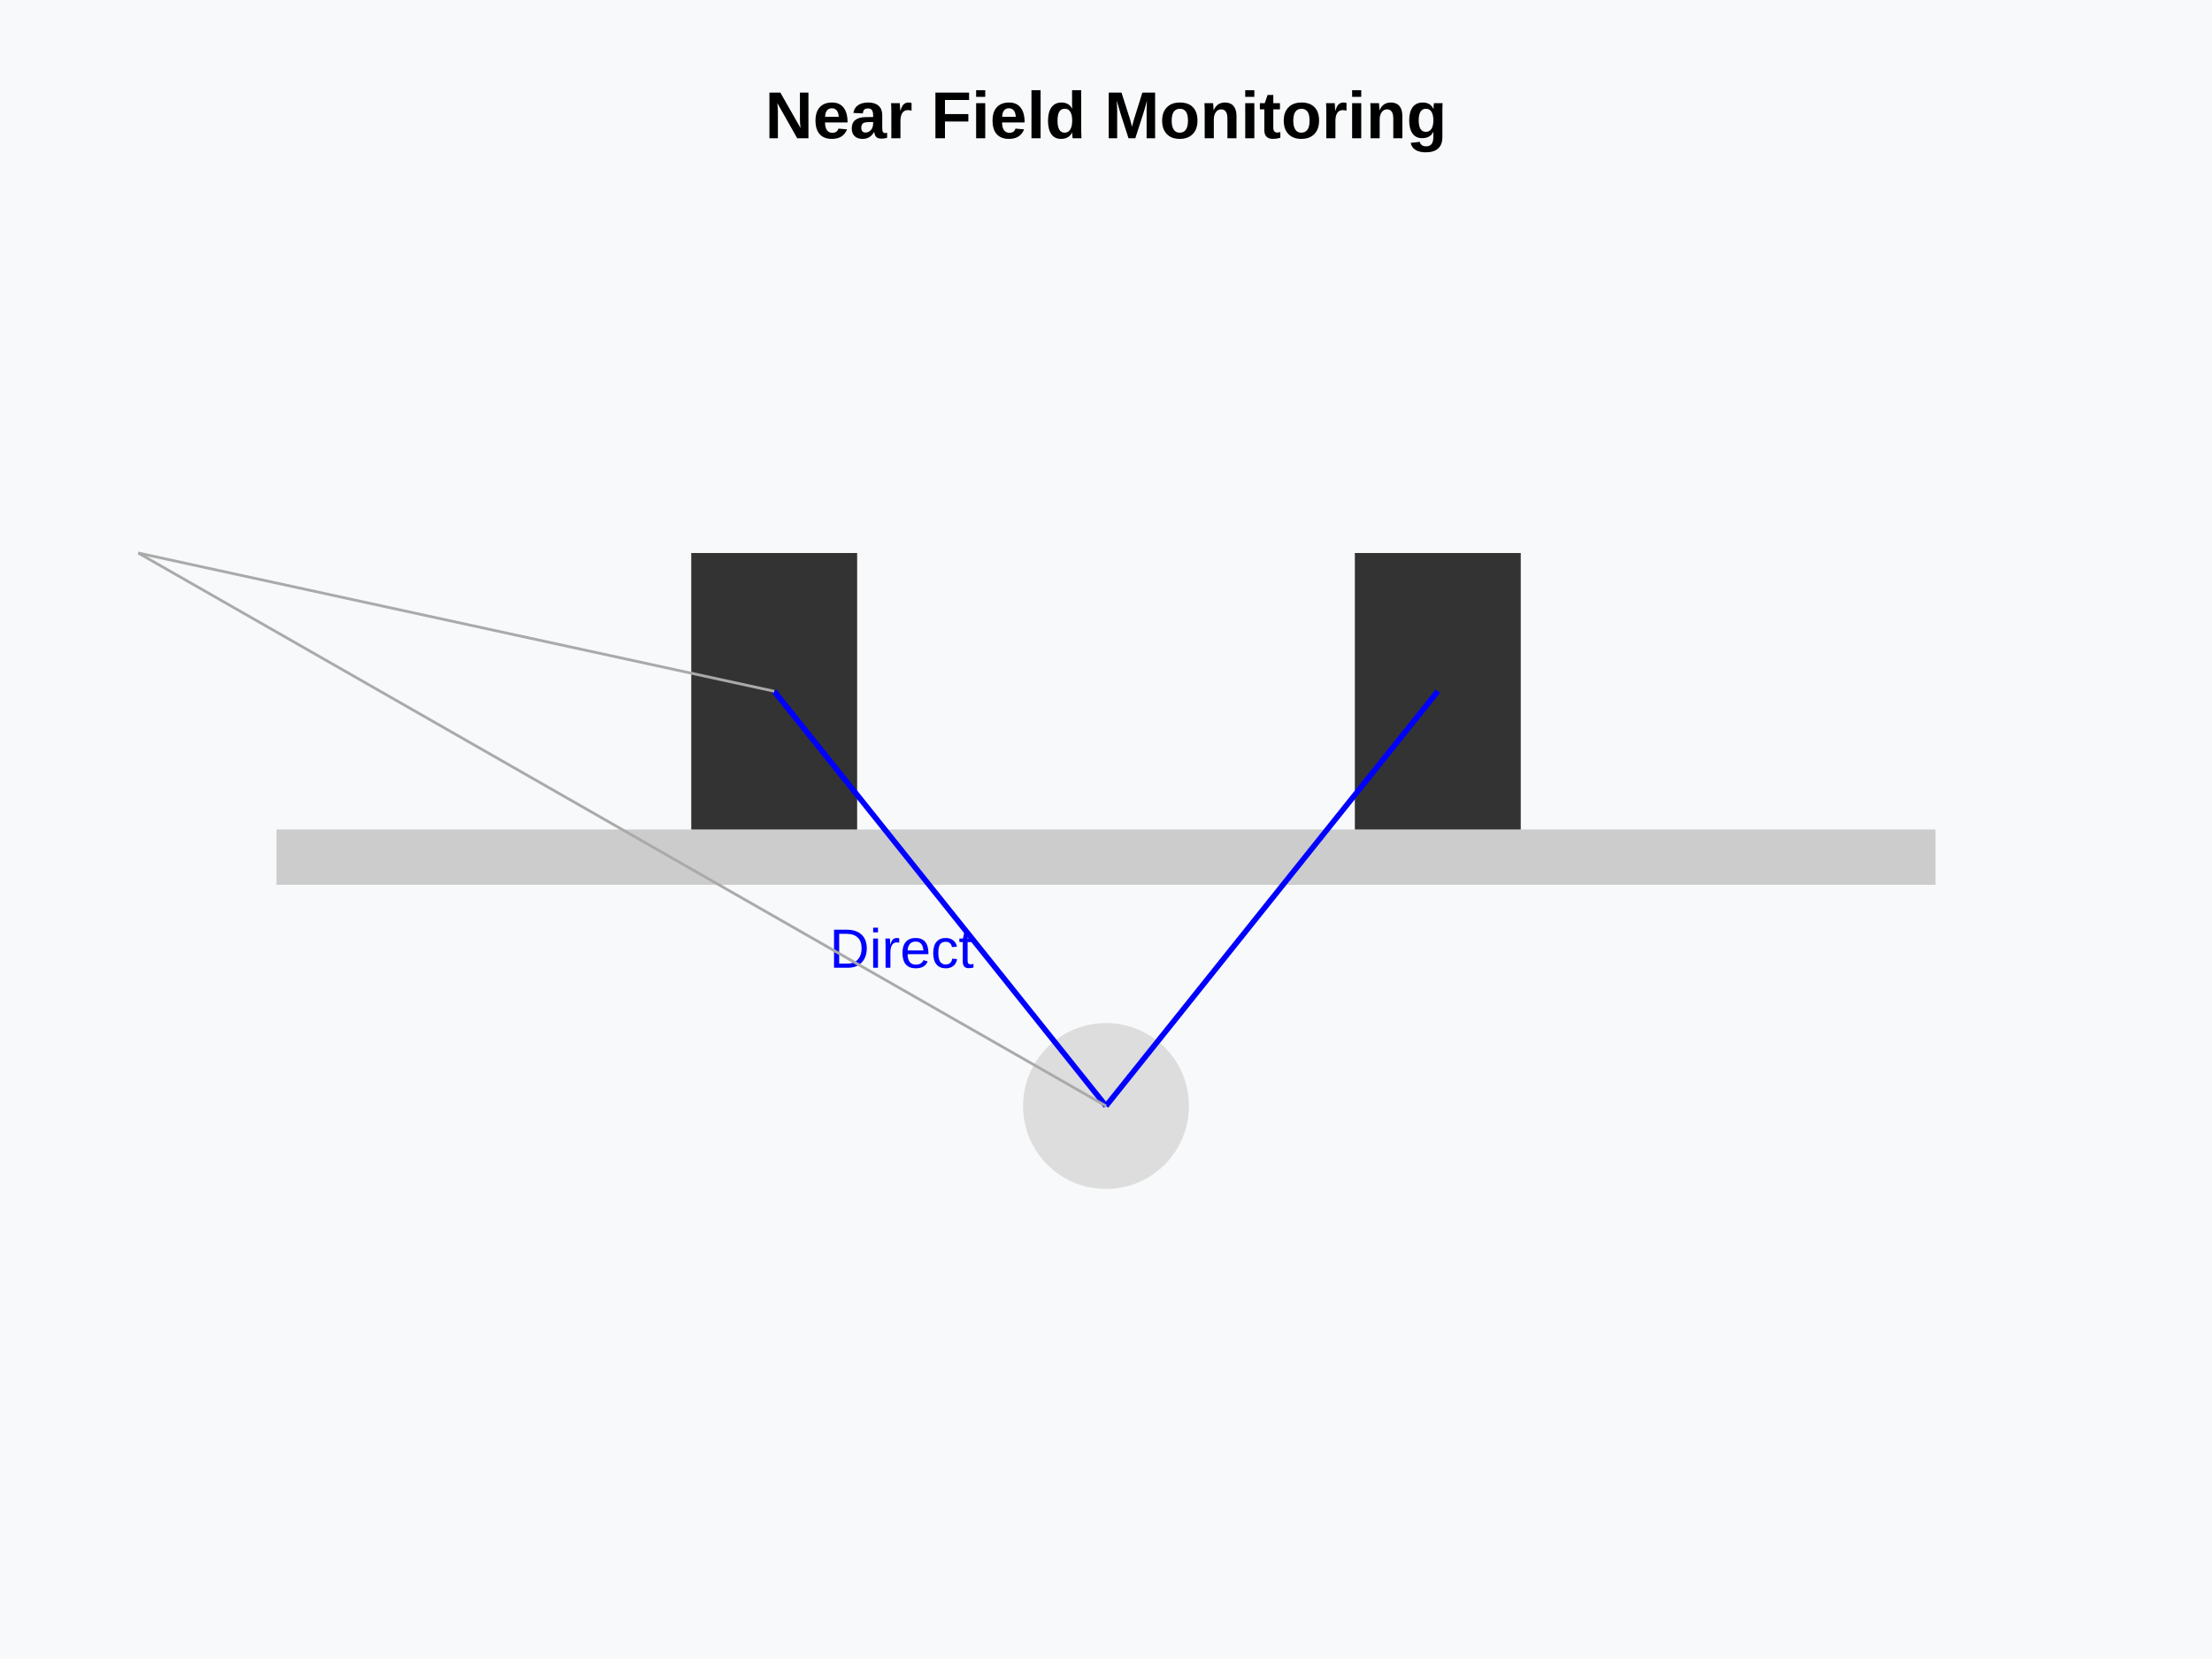
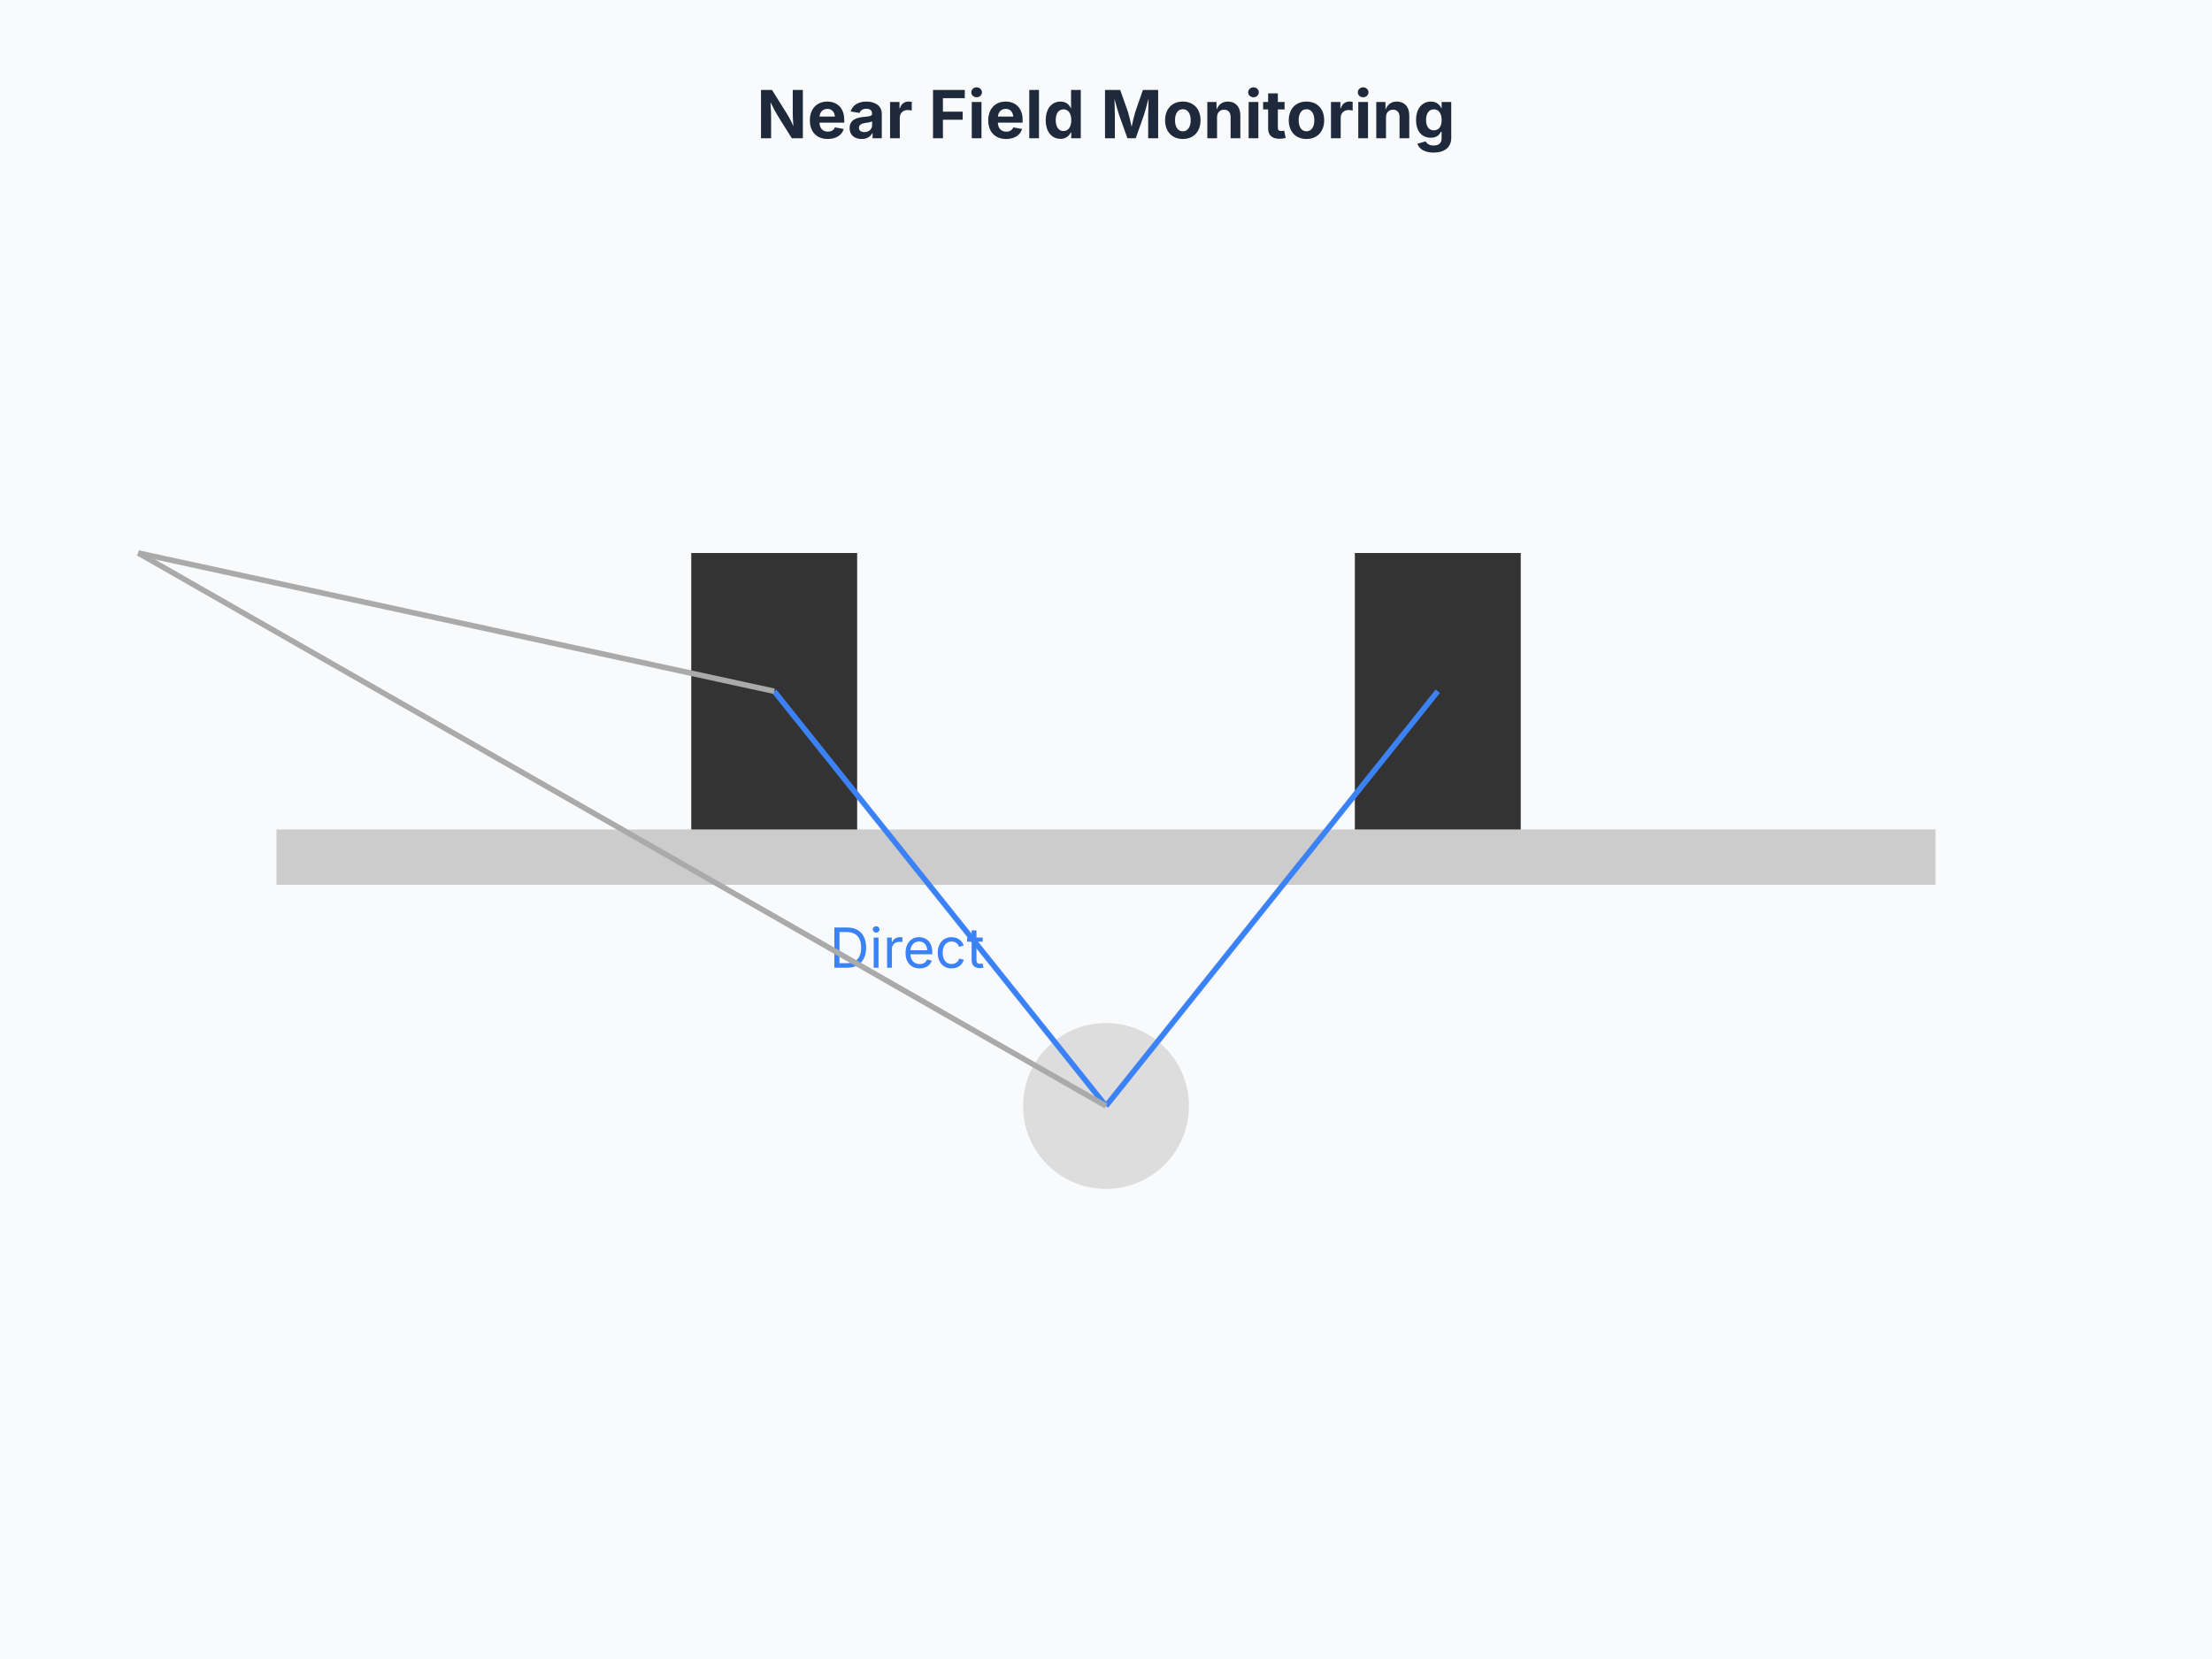
<svg xmlns="http://www.w3.org/2000/svg" viewBox="0 0 800 600">
-   <rect x="0" y="0" width="800" height="600" fill="#f8f9fa" />
+   <rect x="0" y="0" width="800" height="600" fill="#f8fafc" />
  <rect x="100" y="300" width="600" height="20" rx="0" fill="#ccc" stroke="none" stroke-width="0" opacity="1.0" />
  <rect x="250" y="200" width="60" height="100" rx="0" fill="#333" stroke="none" stroke-width="0" opacity="1.0" />
  <rect x="490" y="200" width="60" height="100" rx="0" fill="#333" stroke="none" stroke-width="0" opacity="1.0" />
-   <circle cx="400" cy="400" r="30" fill="#ddd" stroke="#333" stroke-width="0" opacity="1.0" />
-   <line x1="280" y1="250" x2="400" y2="400" stroke="blue" stroke-width="2" opacity="1.0" />
-   <text x="300" y="350" font-family="Arial, sans-serif" font-size="20" fill="blue" text-anchor="start" font-weight="normal" font-style="normal">Direct</text>
-   <line x1="520" y1="250" x2="400" y2="400" stroke="blue" stroke-width="2" opacity="1.0" />
+   <circle cx="400" cy="400" r="30" fill="#ddd" stroke="#334155" stroke-width="0" opacity="1.0" />
+   <line x1="280" y1="250" x2="400" y2="400" stroke="#3b82f6" stroke-width="2" opacity="1.0" />
+   <text x="300" y="350" font-family="Inter, system-ui, sans-serif" font-size="20" fill="#3b82f6" text-anchor="start" font-weight="normal" font-style="normal">Direct</text>
+   <line x1="520" y1="250" x2="400" y2="400" stroke="#3b82f6" stroke-width="2" opacity="1.0" />
  <rect x="50" y="50" width="700" height="500" rx="0" fill="none" stroke="#999" stroke-width="0" opacity="1.0" stroke-dasharray="5,5" />
-   <line x1="280" y1="250" x2="50" y2="200" stroke="#aaa" stroke-width="1" opacity="1.0" />
-   <line x1="50" y1="200" x2="400" y2="400" stroke="#aaa" stroke-width="1" opacity="1.0" />
-   <text x="400" y="50" font-family="Arial, sans-serif" font-size="24" fill="black" text-anchor="middle" font-weight="bold" font-style="normal">Near Field Monitoring</text>
+   <line x1="280" y1="250" x2="50" y2="200" stroke="#aaa" stroke-width="2" opacity="1.0" />
+   <line x1="50" y1="200" x2="400" y2="400" stroke="#aaa" stroke-width="2" opacity="1.0" />
+   <text x="400" y="50" font-family="Inter, system-ui, sans-serif" font-size="24" fill="#1e293b" text-anchor="middle" font-weight="bold" font-style="normal">Near Field Monitoring</text>
</svg>
